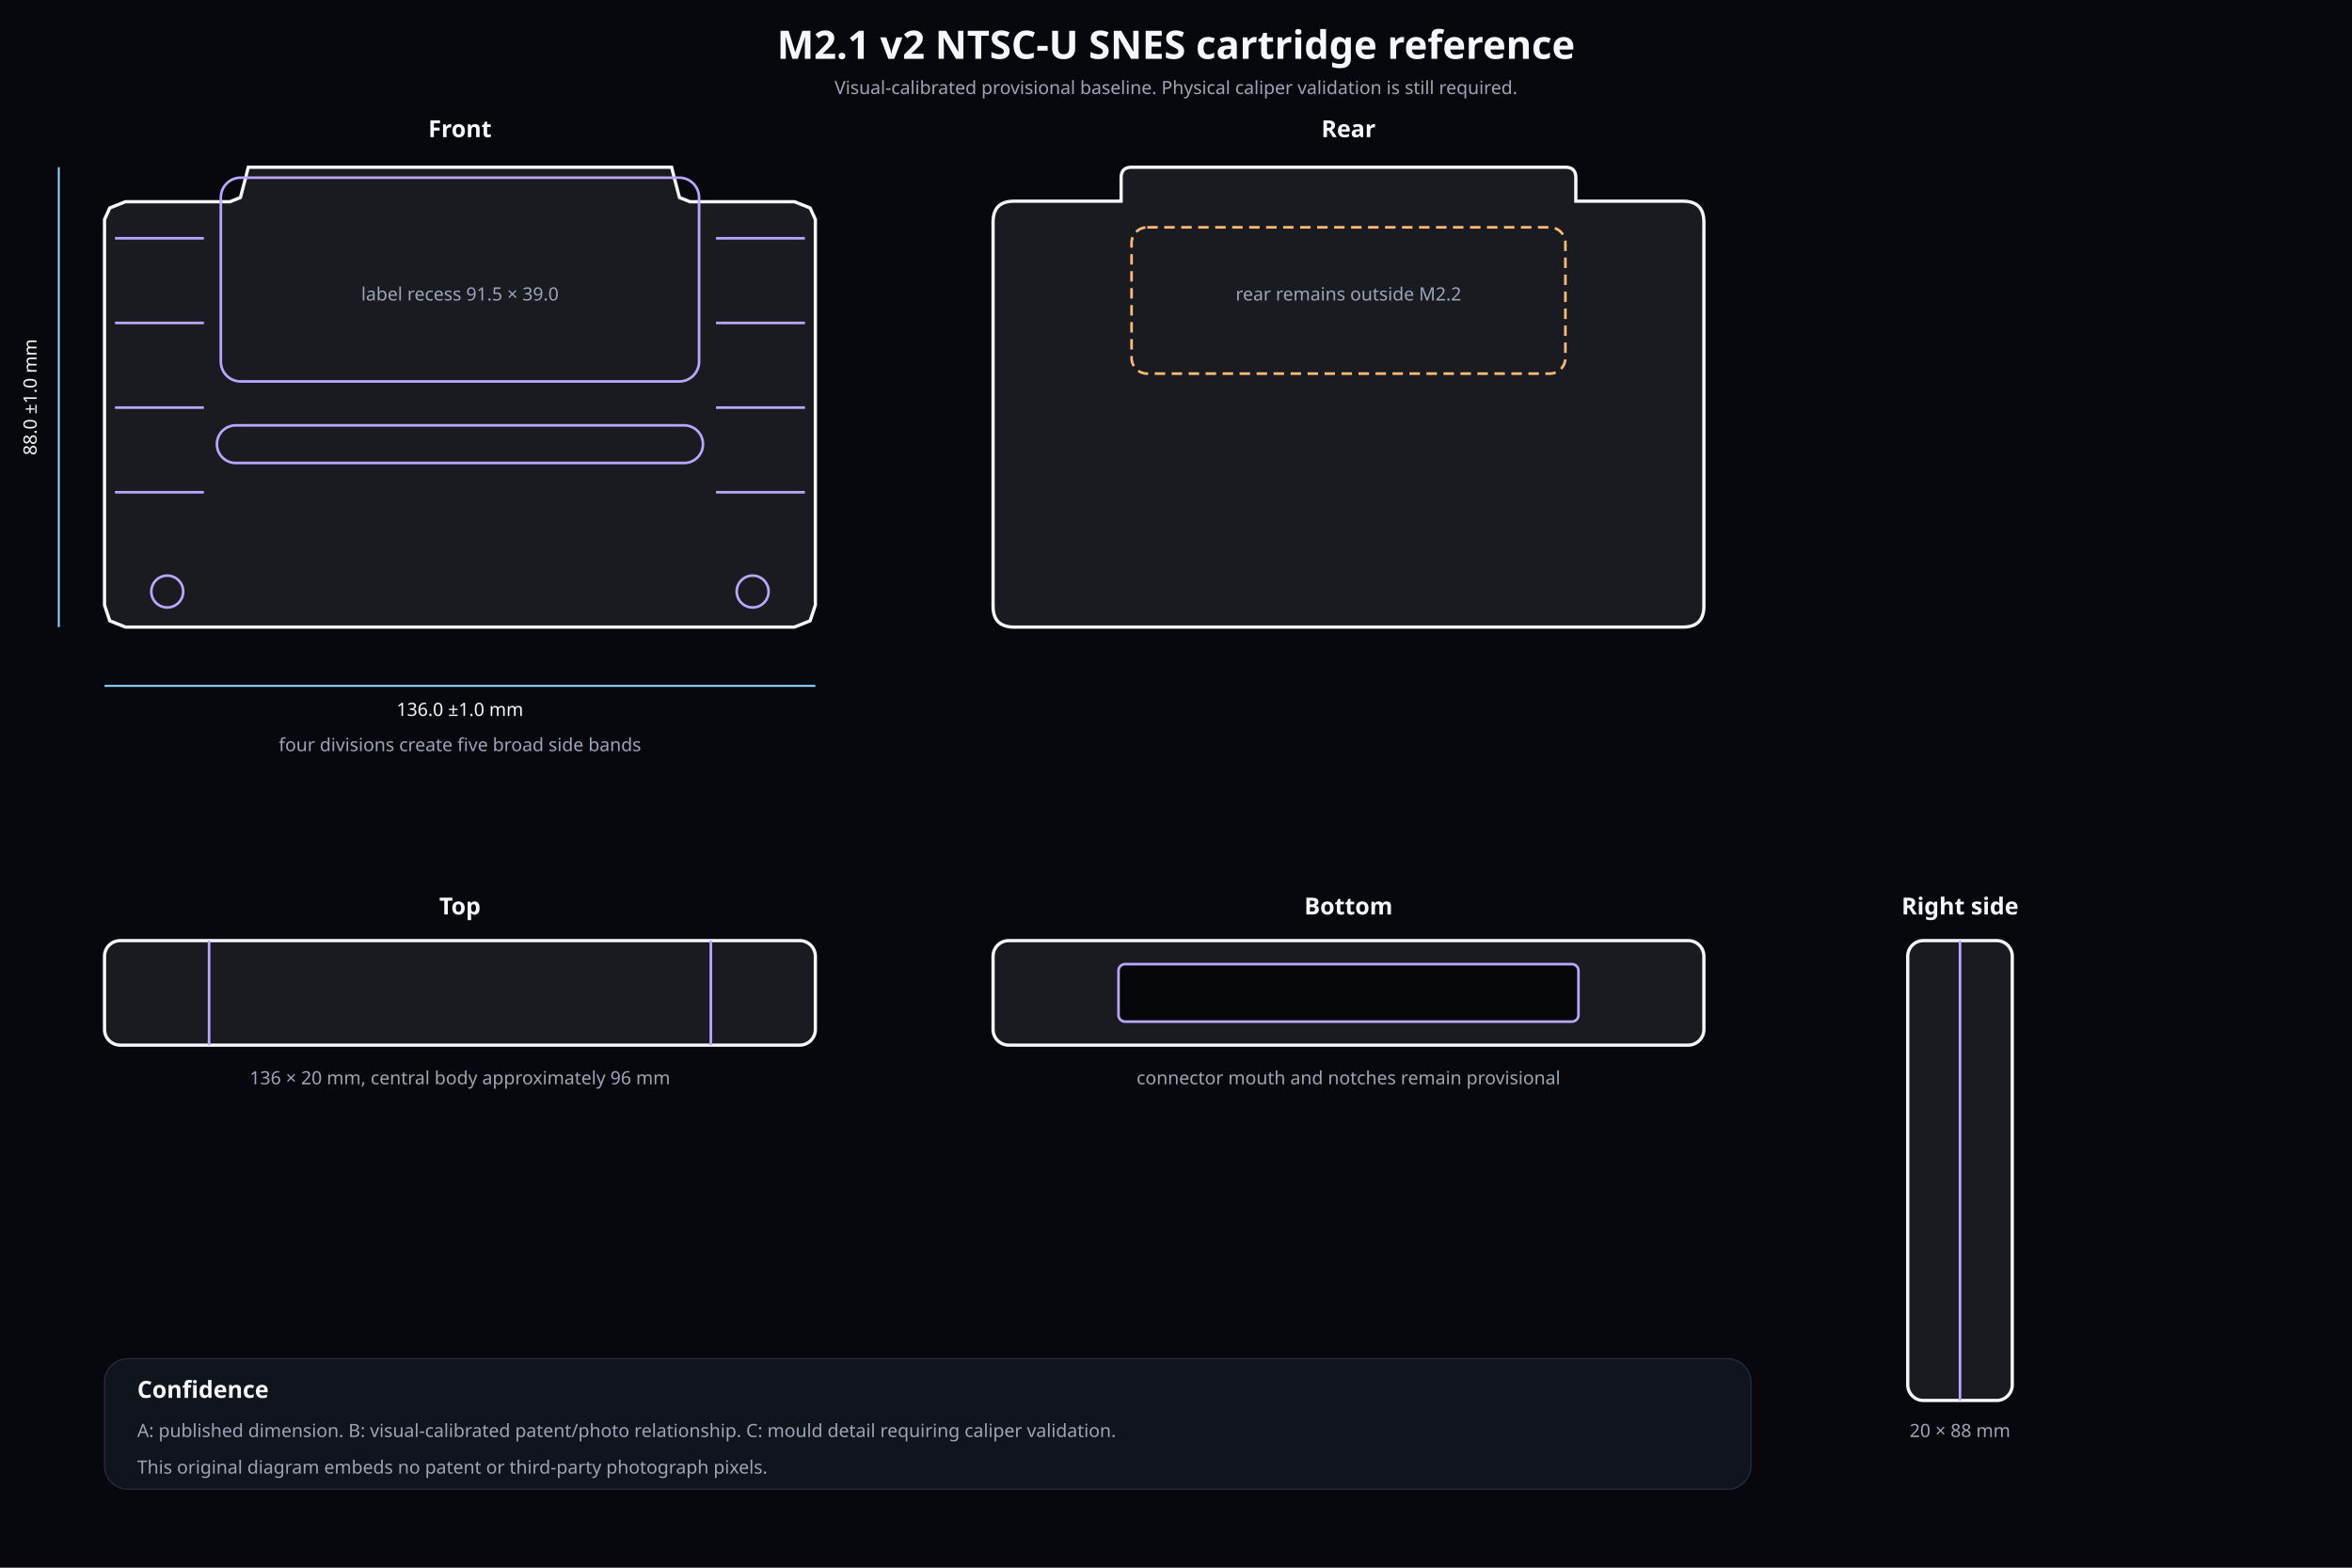
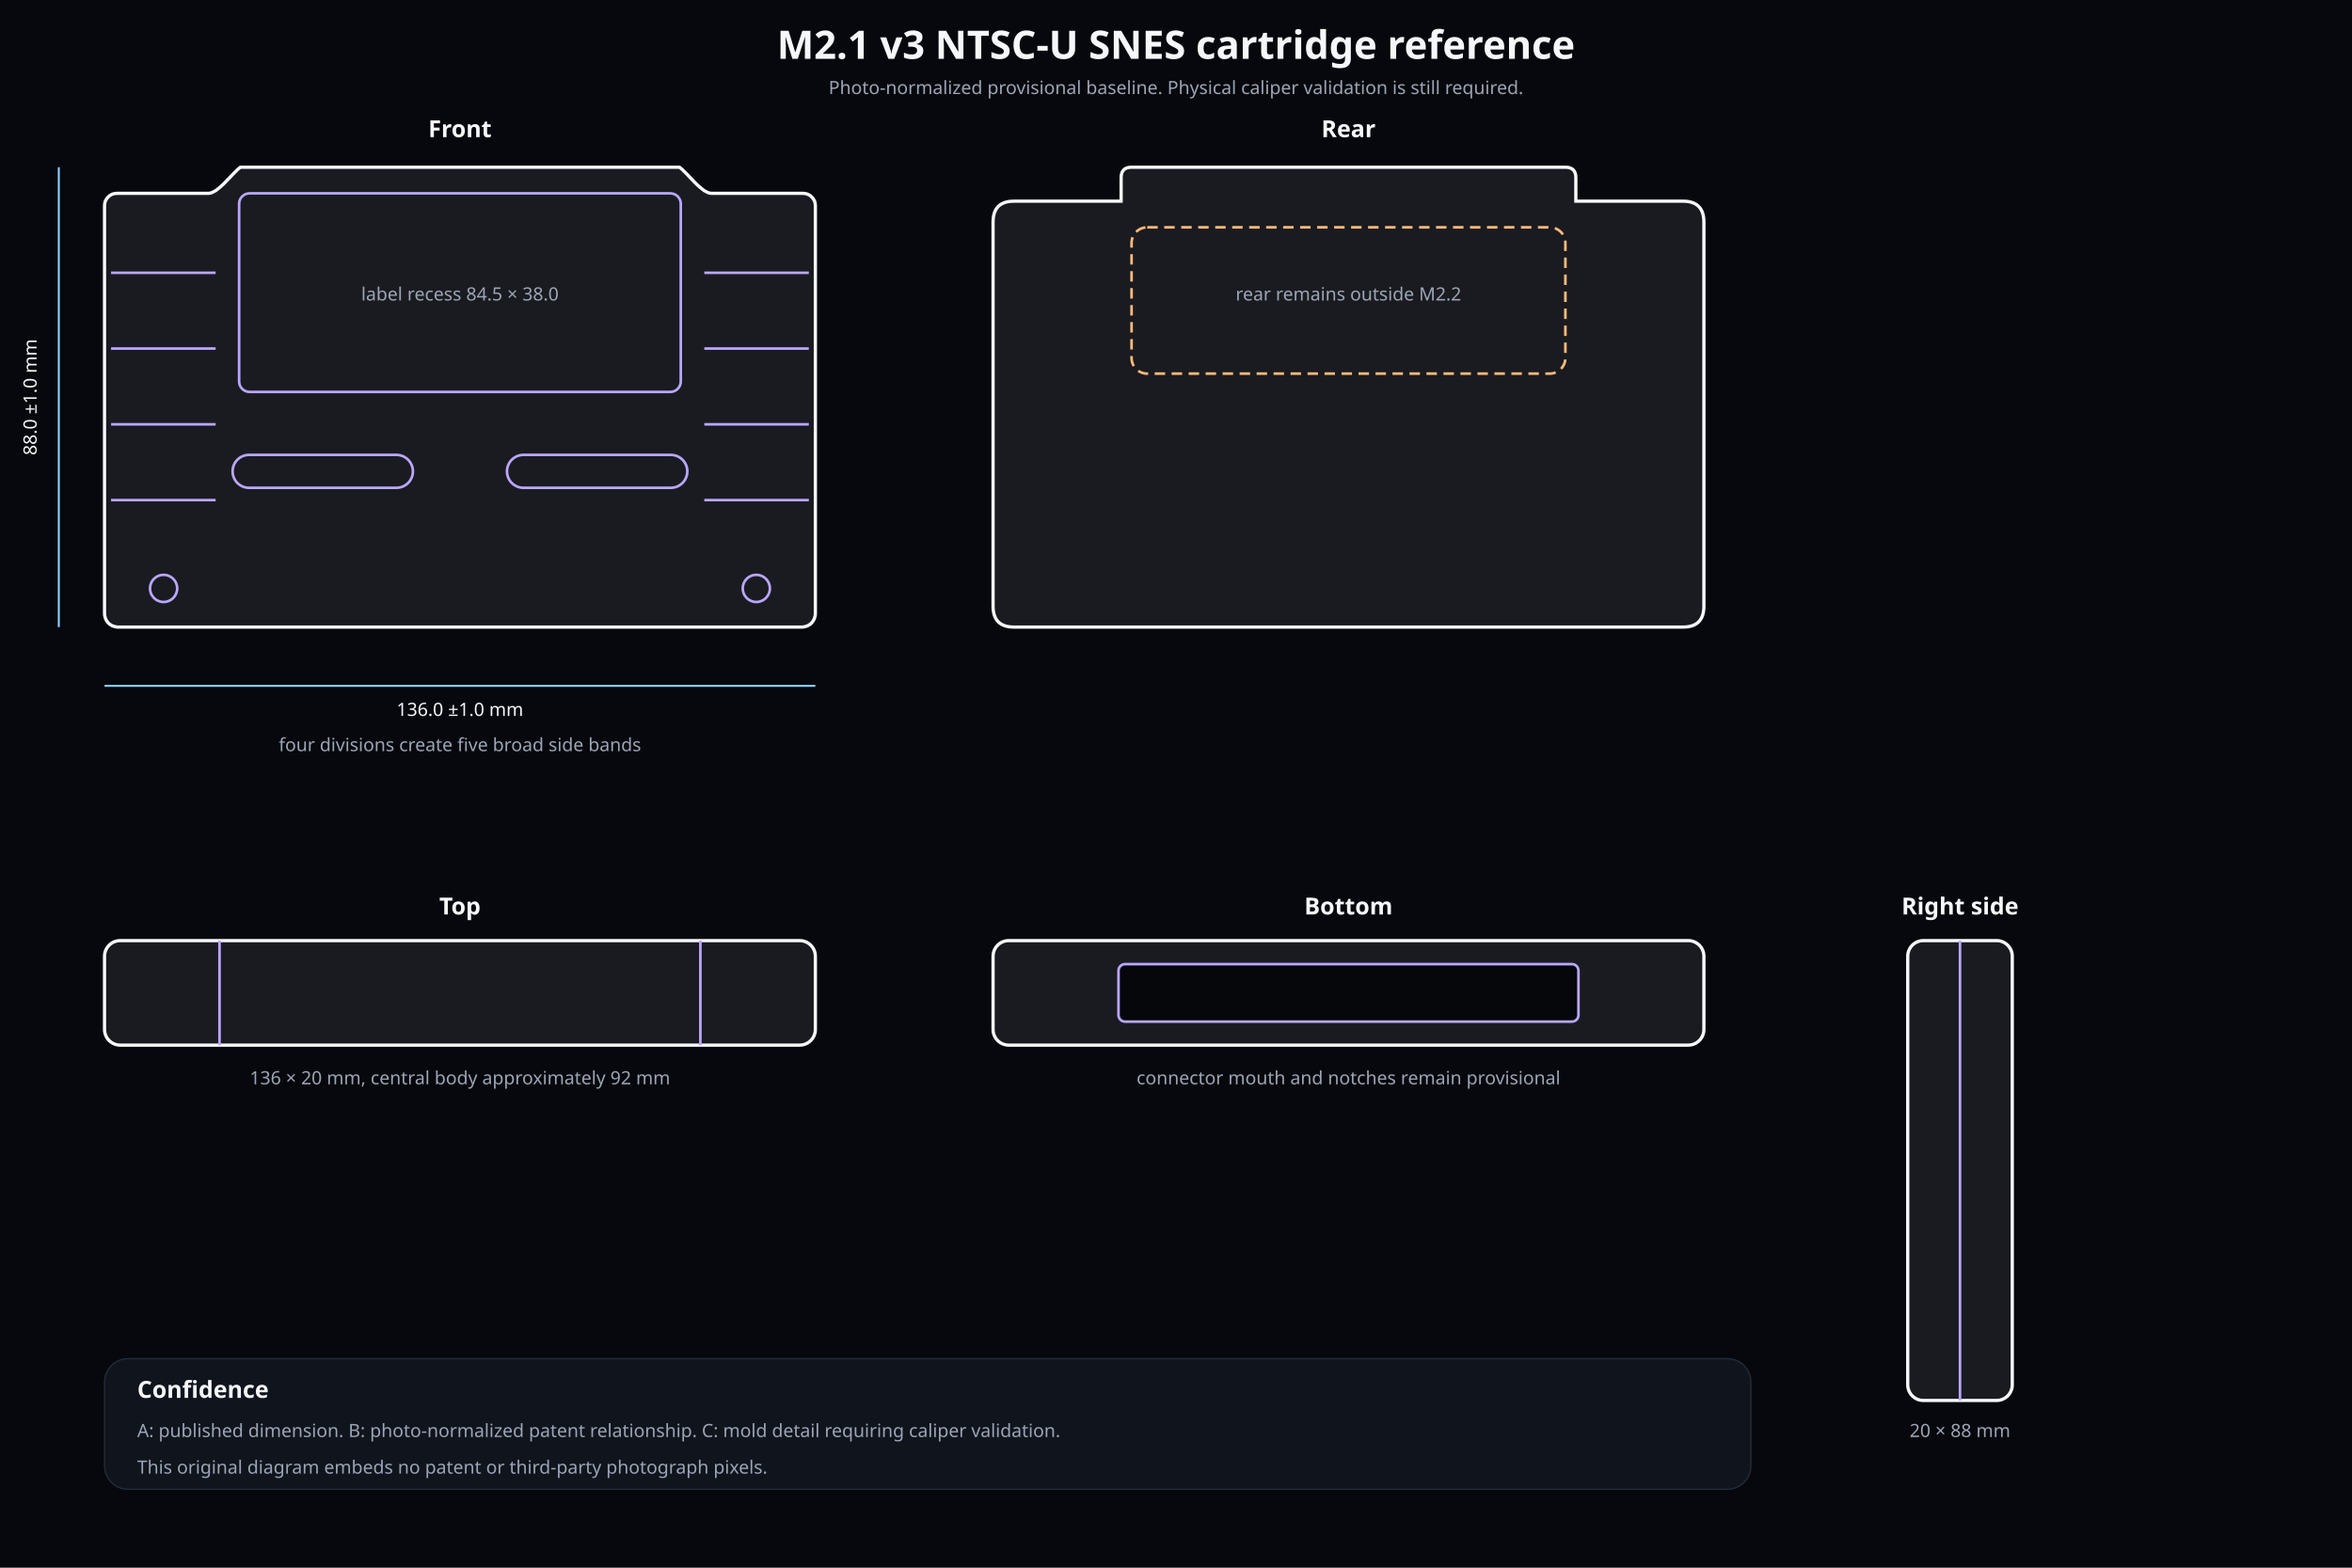
<svg xmlns="http://www.w3.org/2000/svg" width="1800" height="1200" viewBox="0 0 1800 1200">
  <rect width="100%" height="100%" fill="#07080d" />
  <style>text{font-family:system-ui,sans-serif}.t{fill:#f6f7fb}.m{fill:#9ca5b5}.dim{stroke:#8fd3ff;fill:none;stroke-width:1.5}.ref{stroke:#f6f7fb;fill:#a9acb4;fill-opacity:.12;stroke-width:2.5}.feature{stroke:#b9a7ff;fill:none;stroke-width:2}.uncertain{stroke:#ffba7a;fill:none;stroke-dasharray:8 5;stroke-width:2}.small{font-size:14px}.label{font-size:18px;font-weight:600}.head{font-size:30px;font-weight:700}</style>
-   <text x="900" y="45" text-anchor="middle" class="t head">M2.1 v2 NTSC-U SNES cartridge reference</text>
-   <text x="900" y="72" text-anchor="middle" class="m small">Visual-calibrated provisional baseline. Physical caliper validation is still required.</text>
+   <text x="900" y="45" text-anchor="middle" class="t head">M2.1 v3 NTSC-U SNES cartridge reference</text>
+   <text x="900" y="72" text-anchor="middle" class="m small">Photo-normalized provisional baseline. Physical caliper validation is still required.</text>
  <text x="352" y="105" text-anchor="middle" class="t label">Front</text>
-   <path d="M 96.0 480.0 L 608.0 480.0 L 620.0 475.2 L 624.0 463.2 L 624.0 168.0 L 620.0 159.2 L 608.0 154.4 L 552.0 154.4 L 544.0 154.4 L 528.0 154.4 L 520.0 151.2 L 516.0 136.0 L 514.0 128.0 L 190.0 128.0 L 188.0 136.0 L 184.0 151.2 L 176.0 154.4 L 160.0 154.4 L 152.0 154.4 L 96.0 154.4 L 84.0 159.2 L 80.0 168.0 L 80.0 463.2 L 84.0 475.2 Z" class="ref" />
-   <rect x="169.0" y="136.0" width="366.0" height="156.0" rx="15.2" class="feature" />
-   <text x="352" y="230" text-anchor="middle" class="m small">label recess 91.5 × 39.0</text>
-   <rect x="166.0" y="325.6" width="372.0" height="28.8" rx="14.4" class="feature" />
-   <line x1="88.0" y1="376.8" x2="156.0" y2="376.8" class="feature" />
-   <line x1="548.0" y1="376.8" x2="616.0" y2="376.8" class="feature" />
-   <line x1="88.0" y1="312.0" x2="156.0" y2="312.0" class="feature" />
-   <line x1="548.0" y1="312.0" x2="616.0" y2="312.0" class="feature" />
-   <line x1="88.0" y1="247.2" x2="156.0" y2="247.2" class="feature" />
-   <line x1="548.0" y1="247.2" x2="616.0" y2="247.2" class="feature" />
-   <line x1="88.0" y1="182.4" x2="156.0" y2="182.4" class="feature" />
-   <line x1="548.0" y1="182.4" x2="616.0" y2="182.4" class="feature" />
-   <circle cx="128.0" cy="452.8" r="12.2" class="feature" />
-   <circle cx="576.0" cy="452.8" r="12.2" class="feature" />
+   <path d="M 90.4,480.0 L 89.0,479.9 L 87.7,479.6 L 86.4,479.2 L 85.2,478.6 L 84.1,477.9 L 83.0,477.0 L 82.1,475.9 L 81.4,474.8 L 80.8,473.6 L 80.4,472.3 L 80.1,471.0 L 80.0,469.6 L 80.0,157.4 L 80.1,156.2 L 80.3,155.0 L 80.7,153.8 L 81.3,152.7 L 81.9,151.7 L 82.8,150.8 L 83.7,149.9 L 84.7,149.3 L 85.8,148.7 L 87.0,148.3 L 88.2,148.1 L 89.4,148.0 L 159.6,148.0 L 160.9,147.8 L 162.2,147.4 L 163.6,146.7 L 165.1,145.9 L 166.5,144.8 L 168.0,143.6 L 169.5,142.3 L 171.0,140.9 L 172.5,139.4 L 173.9,137.9 L 175.4,136.4 L 176.8,134.9 L 178.1,133.5 L 179.5,132.1 L 180.7,130.9 L 181.9,129.7 L 183.0,128.8 L 184.0,128.0 L 520.0,128.0 L 521.0,128.8 L 522.1,129.7 L 523.3,130.9 L 524.5,132.1 L 525.9,133.5 L 527.2,134.9 L 528.6,136.4 L 530.1,137.9 L 531.5,139.4 L 533.0,140.9 L 534.5,142.3 L 536.0,143.6 L 537.5,144.8 L 538.9,145.9 L 540.4,146.7 L 541.8,147.4 L 543.1,147.8 L 544.4,148.0 L 614.6,148.0 L 615.8,148.1 L 617.0,148.3 L 618.2,148.7 L 619.3,149.3 L 620.3,149.9 L 621.2,150.8 L 622.1,151.7 L 622.7,152.7 L 623.3,153.8 L 623.7,155.0 L 623.9,156.2 L 624.0,157.4 L 624.0,469.6 L 623.9,471.0 L 623.6,472.3 L 623.2,473.6 L 622.6,474.8 L 621.9,475.9 L 621.0,477.0 L 619.9,477.9 L 618.8,478.6 L 617.6,479.2 L 616.3,479.6 L 615.0,479.9 L 613.6,480.0 Z" class="ref" />
+   <rect x="183.0" y="148.0" width="338.0" height="152.0" rx="8.0" class="feature" />
+   <text x="352" y="230" text-anchor="middle" class="m small">label recess 84.5 × 38.0</text>
+   <rect x="178.0" y="348.2" width="138.0" height="25.2" rx="12.6" class="feature" />
+   <rect x="388.0" y="348.2" width="138.0" height="25.2" rx="12.6" class="feature" />
+   <line x1="85.0" y1="382.8" x2="165.0" y2="382.8" class="feature" />
+   <line x1="539.0" y1="382.8" x2="619.0" y2="382.8" class="feature" />
+   <line x1="85.0" y1="324.8" x2="165.0" y2="324.8" class="feature" />
+   <line x1="539.0" y1="324.8" x2="619.0" y2="324.8" class="feature" />
+   <line x1="85.0" y1="266.8" x2="165.0" y2="266.8" class="feature" />
+   <line x1="539.0" y1="266.8" x2="619.0" y2="266.8" class="feature" />
+   <line x1="85.0" y1="208.8" x2="165.0" y2="208.8" class="feature" />
+   <line x1="539.0" y1="208.8" x2="619.0" y2="208.8" class="feature" />
+   <circle cx="125.2" cy="450.4" r="10.4" class="feature" />
+   <circle cx="578.8" cy="450.4" r="10.4" class="feature" />
  <line x1="80" y1="525" x2="624" y2="525" class="dim" />
  <text x="352" y="548" text-anchor="middle" class="t small">136.0 ±1.0 mm</text>
  <line x1="45" y1="128" x2="45" y2="480" class="dim" />
  <text x="28" y="304" transform="rotate(-90 28 304)" text-anchor="middle" class="t small">88.0 ±1.0 mm</text>
  <text x="352" y="575" text-anchor="middle" class="m small">four divisions create five broad side bands</text>
  <text x="1032" y="105" text-anchor="middle" class="t label">Rear</text>
  <path d="M 866 128 L 1198 128 Q 1206 128 1206 136 L 1206 154 L 1288 154 Q 1304 154 1304 170 L 1304 464 Q 1304 480 1288 480 L 776 480 Q 760 480 760 464 L 760 170 Q 760 154 776 154 L 858 154 L 858 136 Q 858 128 866 128 Z" class="ref" />
  <rect x="866" y="174" width="332" height="112" rx="12" class="uncertain" />
  <text x="1032" y="230" text-anchor="middle" class="m small">rear remains outside M2.2</text>
  <text x="352" y="700" text-anchor="middle" class="t label">Top</text>
  <rect x="80" y="720" width="544" height="80" rx="12" class="ref" />
-   <line x1="160" y1="720" x2="160" y2="800" class="feature" />
-   <line x1="544" y1="720" x2="544" y2="800" class="feature" />
-   <text x="352" y="830" text-anchor="middle" class="m small">136 × 20 mm, central body approximately 96 mm</text>
+   <line x1="168" y1="720" x2="168" y2="800" class="feature" />
+   <line x1="536" y1="720" x2="536" y2="800" class="feature" />
+   <text x="352" y="830" text-anchor="middle" class="m small">136 × 20 mm, central body approximately 92 mm</text>
  <text x="1032" y="700" text-anchor="middle" class="t label">Bottom</text>
  <rect x="760" y="720" width="544" height="80" rx="12" class="ref" />
  <rect x="856" y="738" width="352" height="44" rx="5" fill="#05070b" stroke="#b9a7ff" stroke-width="2" />
  <text x="1032" y="830" text-anchor="middle" class="m small">connector mouth and notches remain provisional</text>
  <text x="1500" y="700" text-anchor="middle" class="t label">Right side</text>
  <rect x="1460" y="720" width="80" height="352" rx="12" class="ref" />
  <line x1="1500" y1="720" x2="1500" y2="1072" class="feature" />
  <text x="1500" y="1100" text-anchor="middle" class="m small">20 × 88 mm</text>
  <rect x="80" y="1040" width="1260" height="100" rx="18" fill="#10141d" stroke="#242b39" />
  <text x="105" y="1070" class="t label">Confidence</text>
-   <text x="105" y="1100" class="m small">A: published dimension. B: visual-calibrated patent/photo relationship. C: mould detail requiring caliper validation.</text>
+   <text x="105" y="1100" class="m small">A: published dimension. B: photo-normalized patent relationship. C: mold detail requiring caliper validation.</text>
  <text x="105" y="1128" class="m small">This original diagram embeds no patent or third-party photograph pixels.</text>
</svg>
